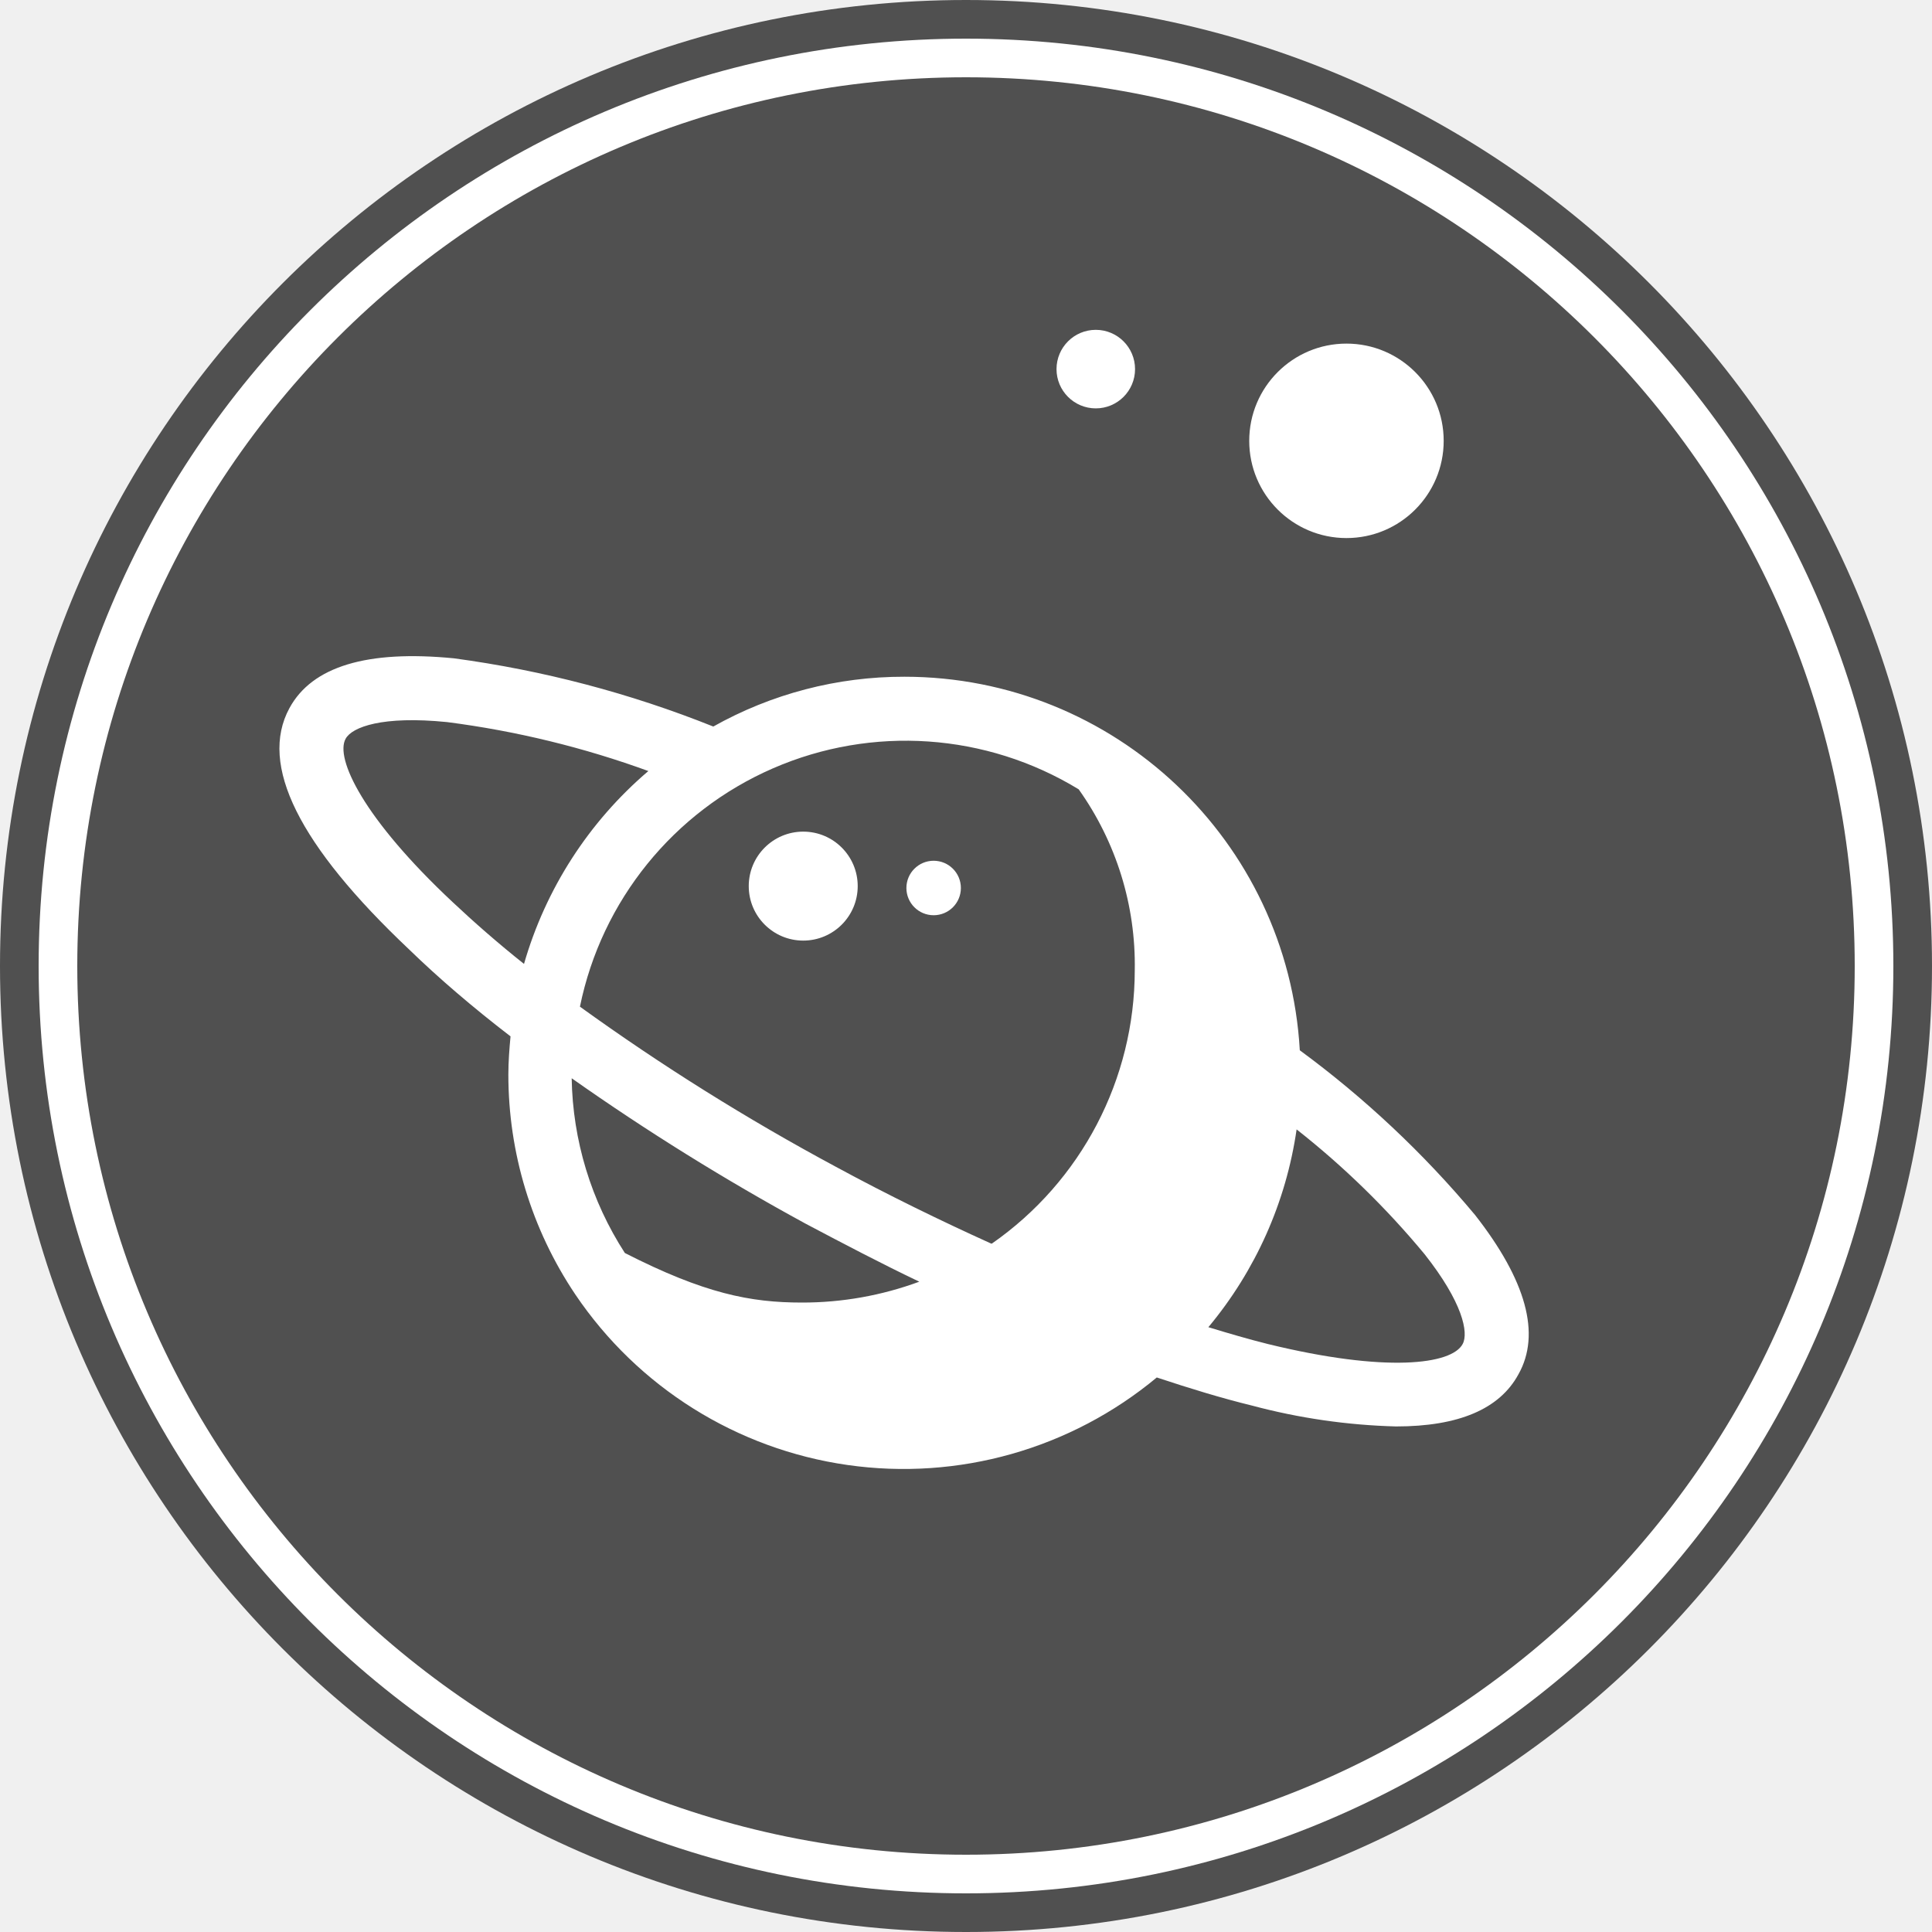
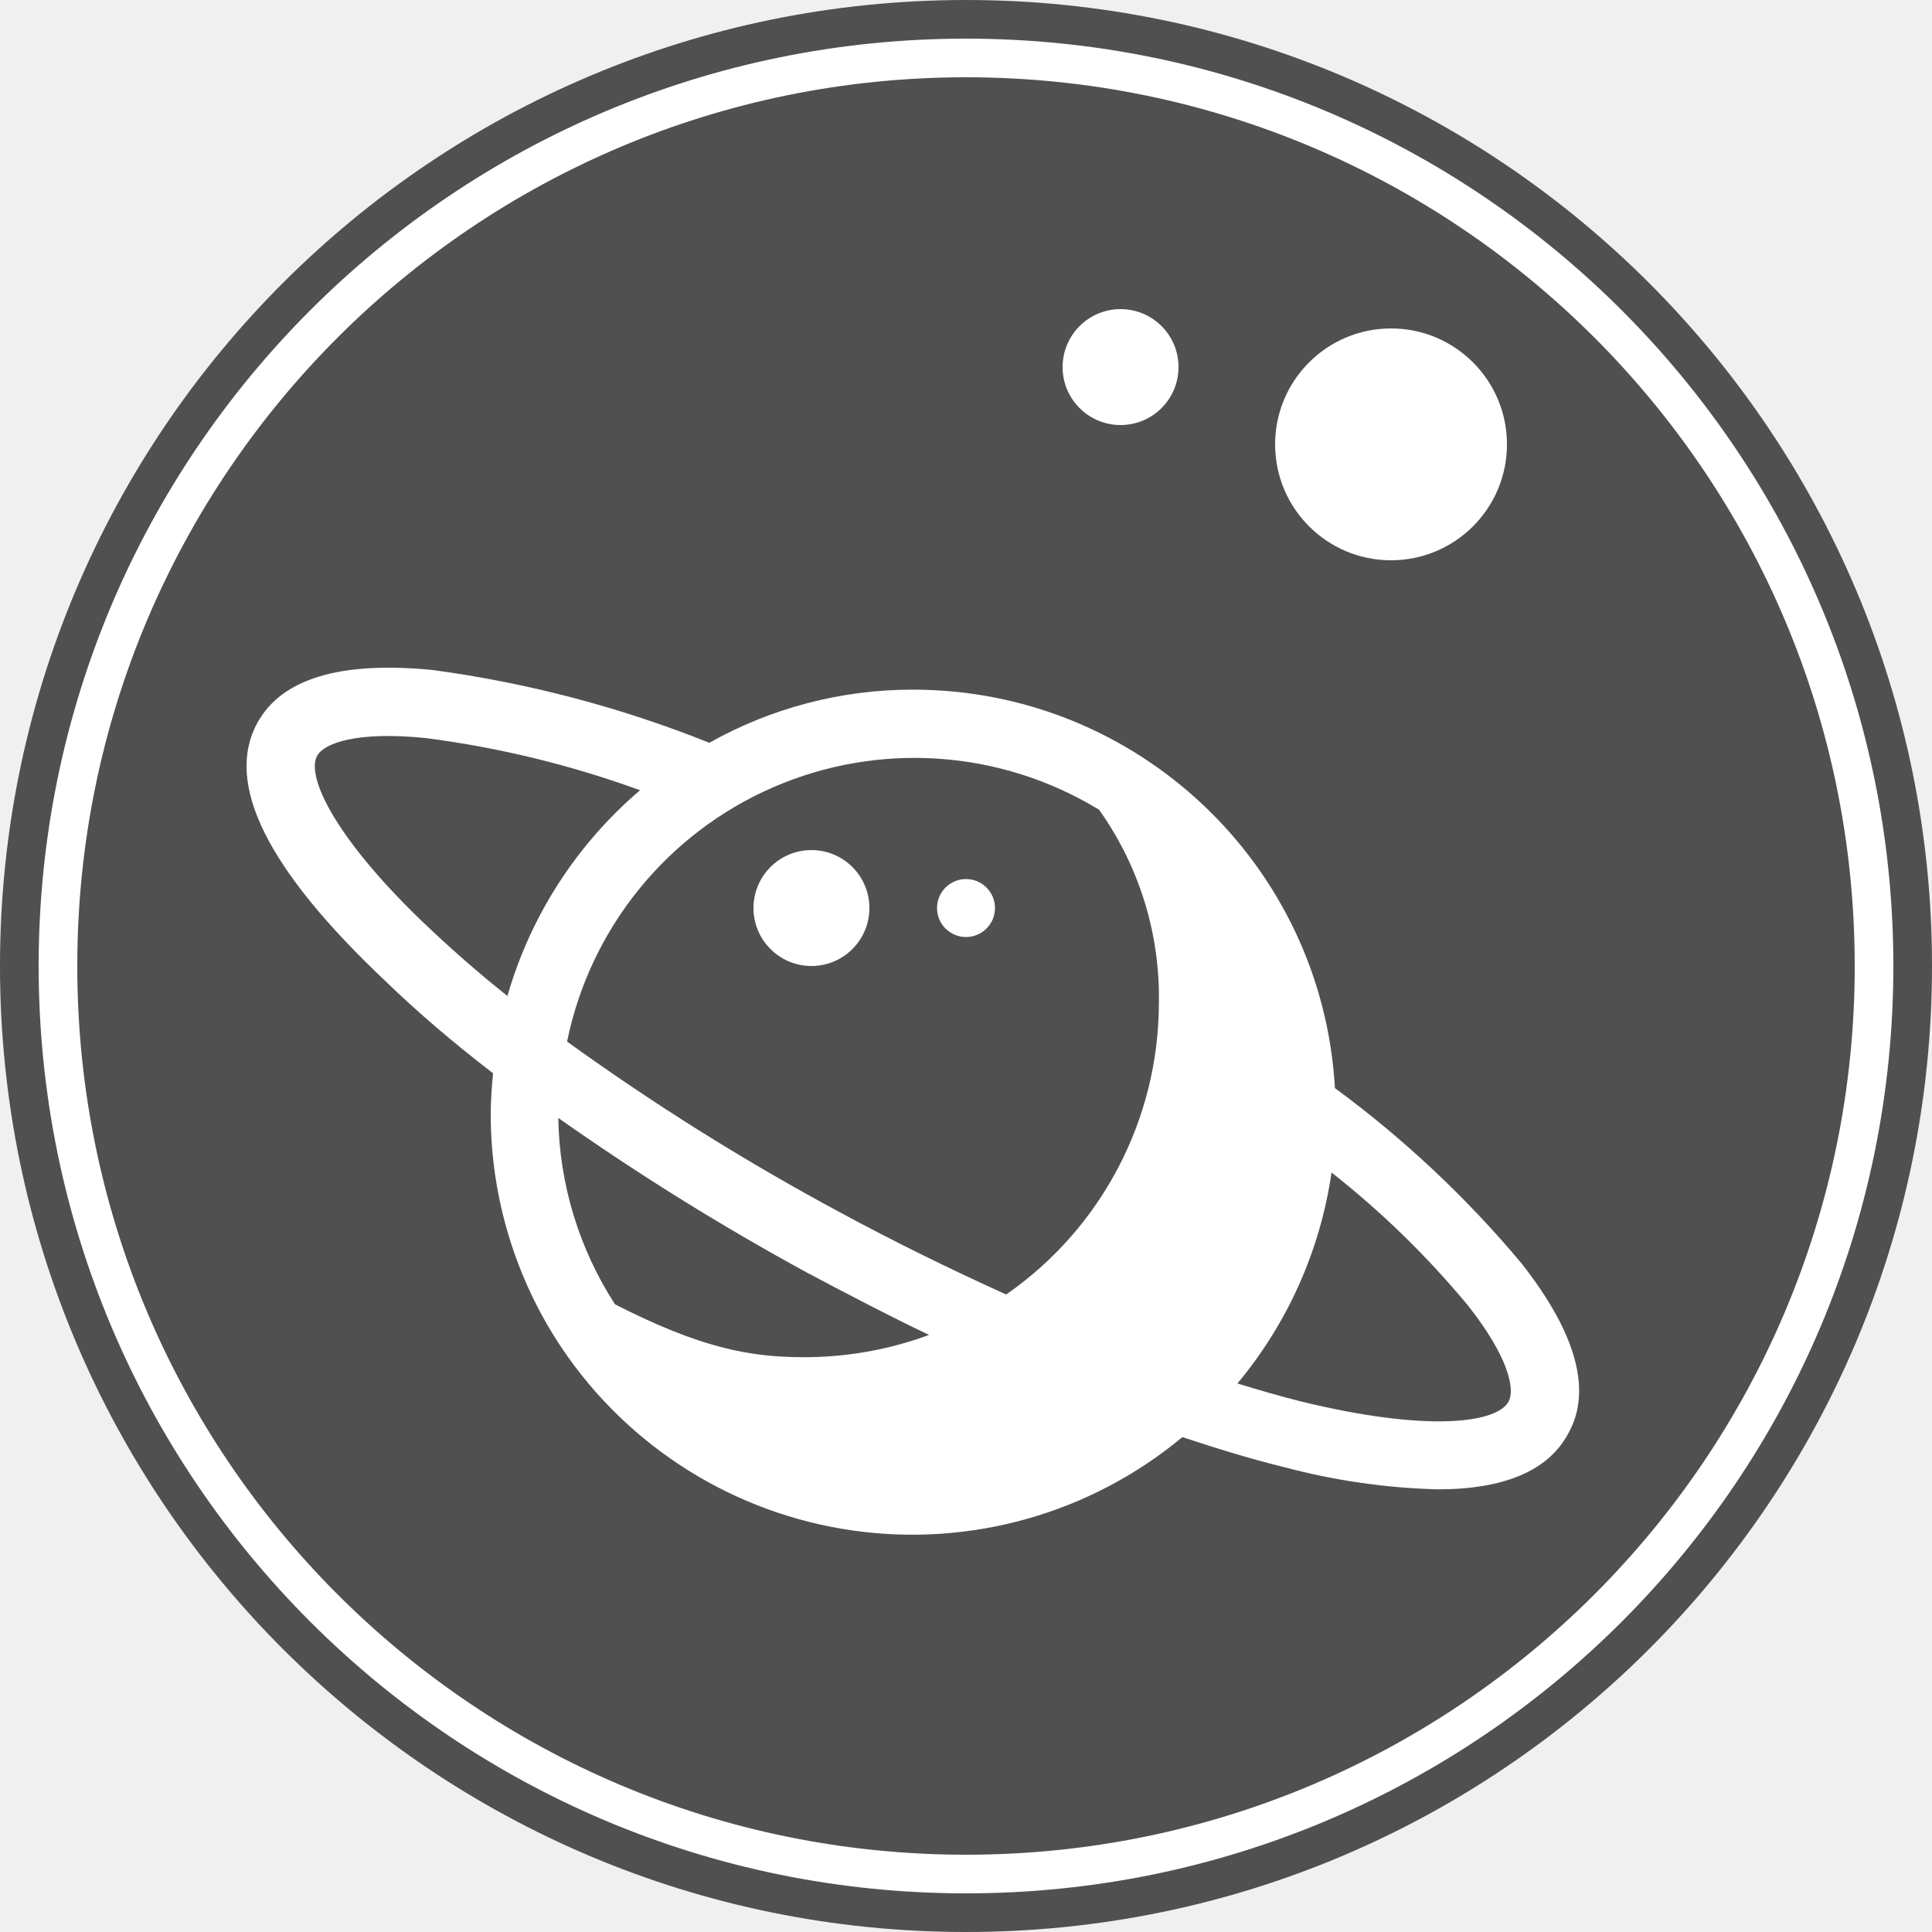
<svg xmlns="http://www.w3.org/2000/svg" version="1.1" height="1024" width="1024">
  <g transform="scale(1.024)" fill="#FFFFFF">
-     <g fill="#505050">
-       <circle cx="500" cy="500" r="500" />
-       <circle cx="500" cy="500" r="480" fill="#FFFFFF" />
-       <circle cx="500" cy="500" r="460" />
-     </g>
-     <g transform="translate(100.0,100) scale(7.5)">
-       <circle cx="79.59" cy="17.09" r="6.71" />
-       <circle cx="62.29" cy="12.14" r="2.71" />
-       <circle cx="42.1" cy="47.82" r="3.76" />
-       <circle cx="51.1" cy="47.95" r="1.88" />
-       <path d="M80.29,36.39,70.06,78.26c1.41,0.43,2.78.83,4.1,1.16,8.17,2,12.7,1.42,13.45,0,0.42-.78,0-2.87-2.63-6.2a58.1,58.1,0,0,0-8.83-8.61A27.43,27.43,0,0,1,70.06,78.26ZM26.12,61.08a22.9,22.9,0,0,0,3.67,12.06c5.49,2.8,8.67,3.42,12.21,3.42a23.27,23.27,0,0,0,8.11-1.44c-2.62-1.25-5.19-2.6-7.84-4A164.85,164.85,0,0,1,26.12,61.08Zm29,11.41a23,23,0,0,0,9.86-18.86,20.9,20.9,0,0,0-3.87-12.49,22.94,22.94,0,0,0-34.42,15A157.58,157.58,0,0,0,44.37,67.2c3.6,1.95,7.19,3.7,10.7,5.29M31.47,39.9a64.62,64.62,0,0,0-13.95-3.4c-4.46-.45-6.56.34-7,1.15C9.77,39,11.75,43.16,17.89,48.91c1.5,1.41,3.13,2.84,4.94,4.28a27.47,27.47,0,0,1,8.58-13.31m4.46-3.06a26.83,26.83,0,0,1,13.22-3.45A27.34,27.34,0,0,1,76.37,59.15,69.11,69.11,0,0,1,88.46,70.51c3.54,4.52,4.56,8.23,3,11-1.3,2.4-4.13,3.6-8.45,3.6a42.91,42.91,0,0,1-9.94-1.44c-2.09-.51-4.28-1.18-6.57-1.94A27.33,27.33,0,0,1,26.37,76l0,0a27.2,27.2,0,0,1-4.62-15.19c0-.87.07-1.77,0.15-2.62-2.6-2-4.94-4-7-6C7.29,45,4.52,39.45,6.64,35.54,8.2,32.66,12,31.51,18,32.1a75.14,75.14,0,0,1,17.9,4.71m-19,37" />
+     <circle cx="500" cy="500" r="500" fill="#505050" />
+     <circle cx="500" cy="500" r="470" stroke="#FFFFFF" stroke-width="20" fill="none" />
+     <g transform="translate(-480, -50) scale(2)">
+       <circle cx="600" cy="140" r="30" />
+       <circle cx="530" cy="120" r="15" />
+       <circle cx="450" cy="260" r="15" />
+       <circle cx="490" cy="260" r="7.5" />
+       <path d="M601.16 215.56l-40.92 167.48c5.64 1.72 11.12 3.32 16.4 4.64 32.68 8 50.8 5.68 53.8 0 1.68-3.12 0-11.48-10.52-24.8a232.4 232.4 0 0 0-35.32-34.44 109.72 109.72 0 0 1-24.36 54.6zm-216.68 98.76a91.6 91.6 0 0 0 14.68 48.24c21.96 11.2 34.68 13.68 48.84 13.68a93.08 93.08 0 0 0 32.44-5.76c-10.48-5-20.76-10.4-31.36-16a659.4 659.4 0 0 1-64.6-40.16zm116 45.64a92 92 0 0 0 39.44-75.44 83.6 83.6 0 0 0-15.48-49.96 91.76 91.76 0 0 0-137.68 60 630.32 630.32 0 0 0 70.72 44.24c14.4 7.8 28.76 14.8 42.8 21.16m-94.4-130.36a258.48 258.48 0 0 0-55.8-13.6c-17.84-1.8-26.24 1.36-28 4.6-3 5.4 4.92 22.04 29.48 45.04 6 5.64 12.52 11.36 19.76 17.12a109.88 109.88 0 0 1 34.32-53.24m17.84-12.24a107.32 107.32 0 0 1 52.88-13.8A109.36 109.36 0 0 1 585.48 306.6a276.44 276.44 0 0 1 48.36 45.44c14.16 18.08 18.24 32.92 12 44-5.2 9.6-16.52 14.4-33.8 14.4a171.64 171.64 0 0 1-39.76-5.76c-8.36-2.04-17.12-4.72-26.28-7.76A109.32 109.32 0 0 1 385.48 374 108.8 108.8 0 0 1 367 313.24c0-3.48.28-7.08.6-10.48-10.4-8-19.76-16-28-24-30.44-28.76-41.52-50.96-33.04-66.6C312.8 200.64 328 196.04 352 198.4a300.56 300.56 0 0 1 71.6 18.84m-76 148" />
    </g>
  </g>
</svg>
